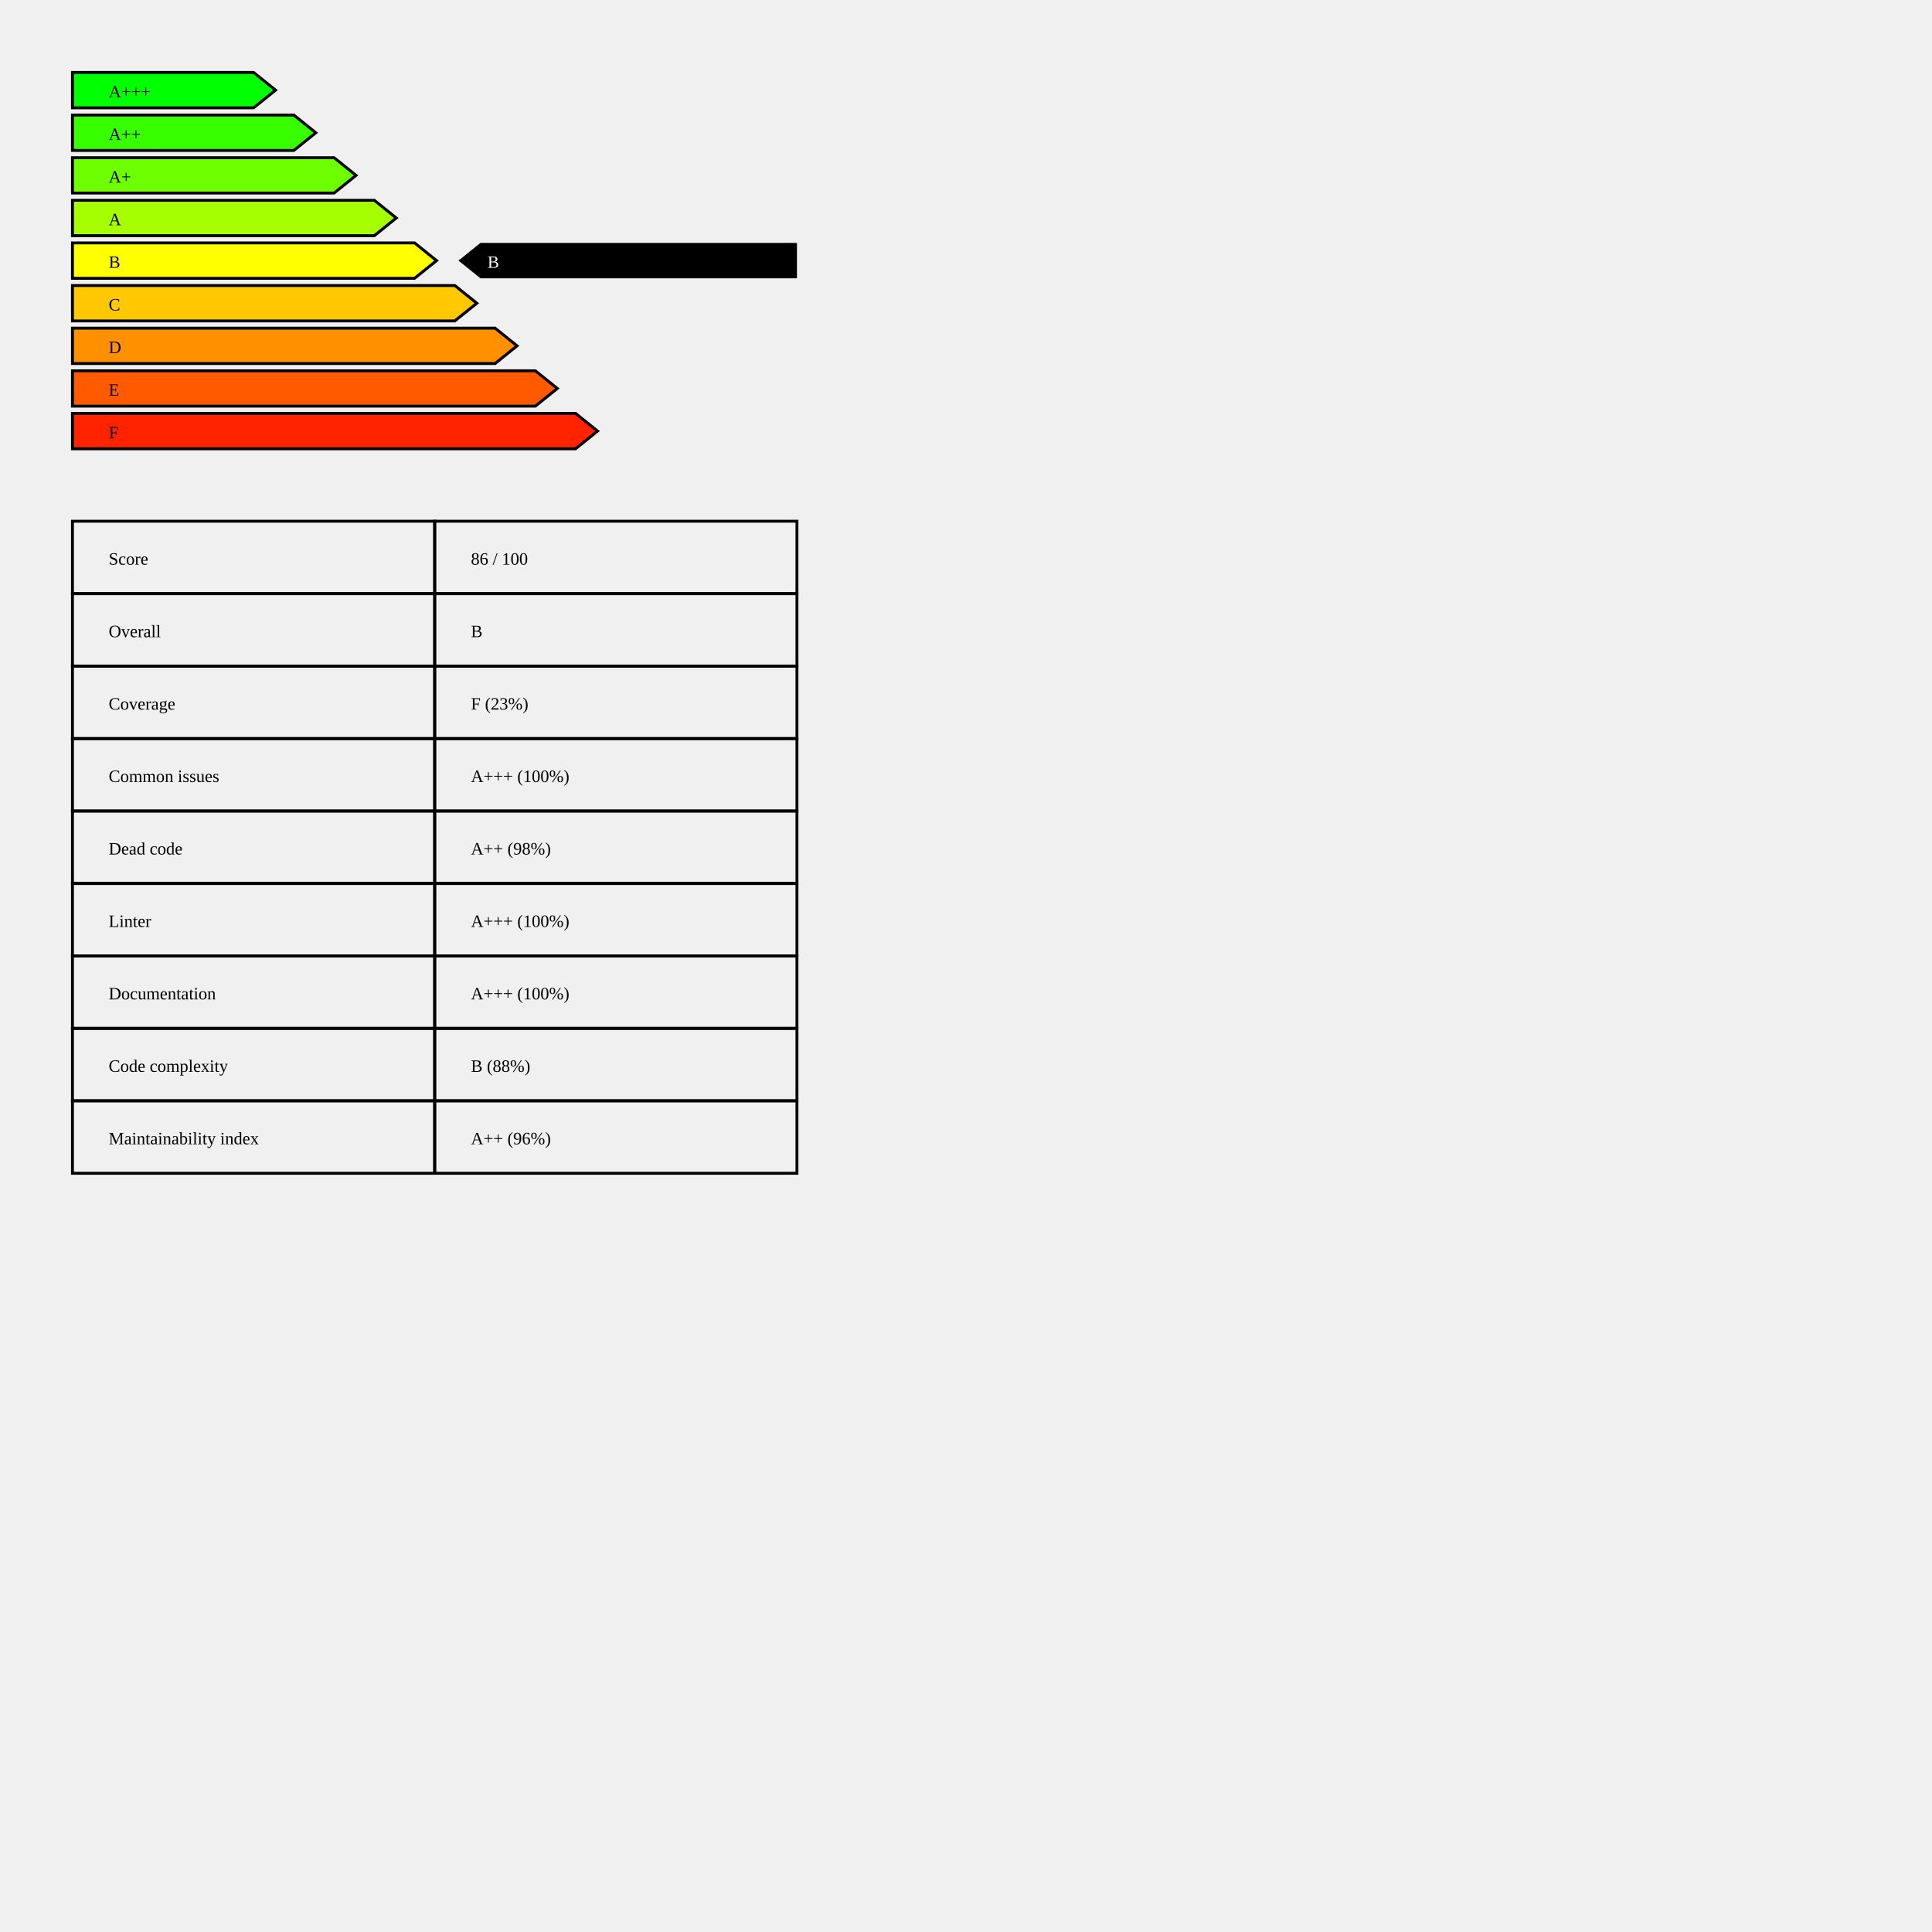
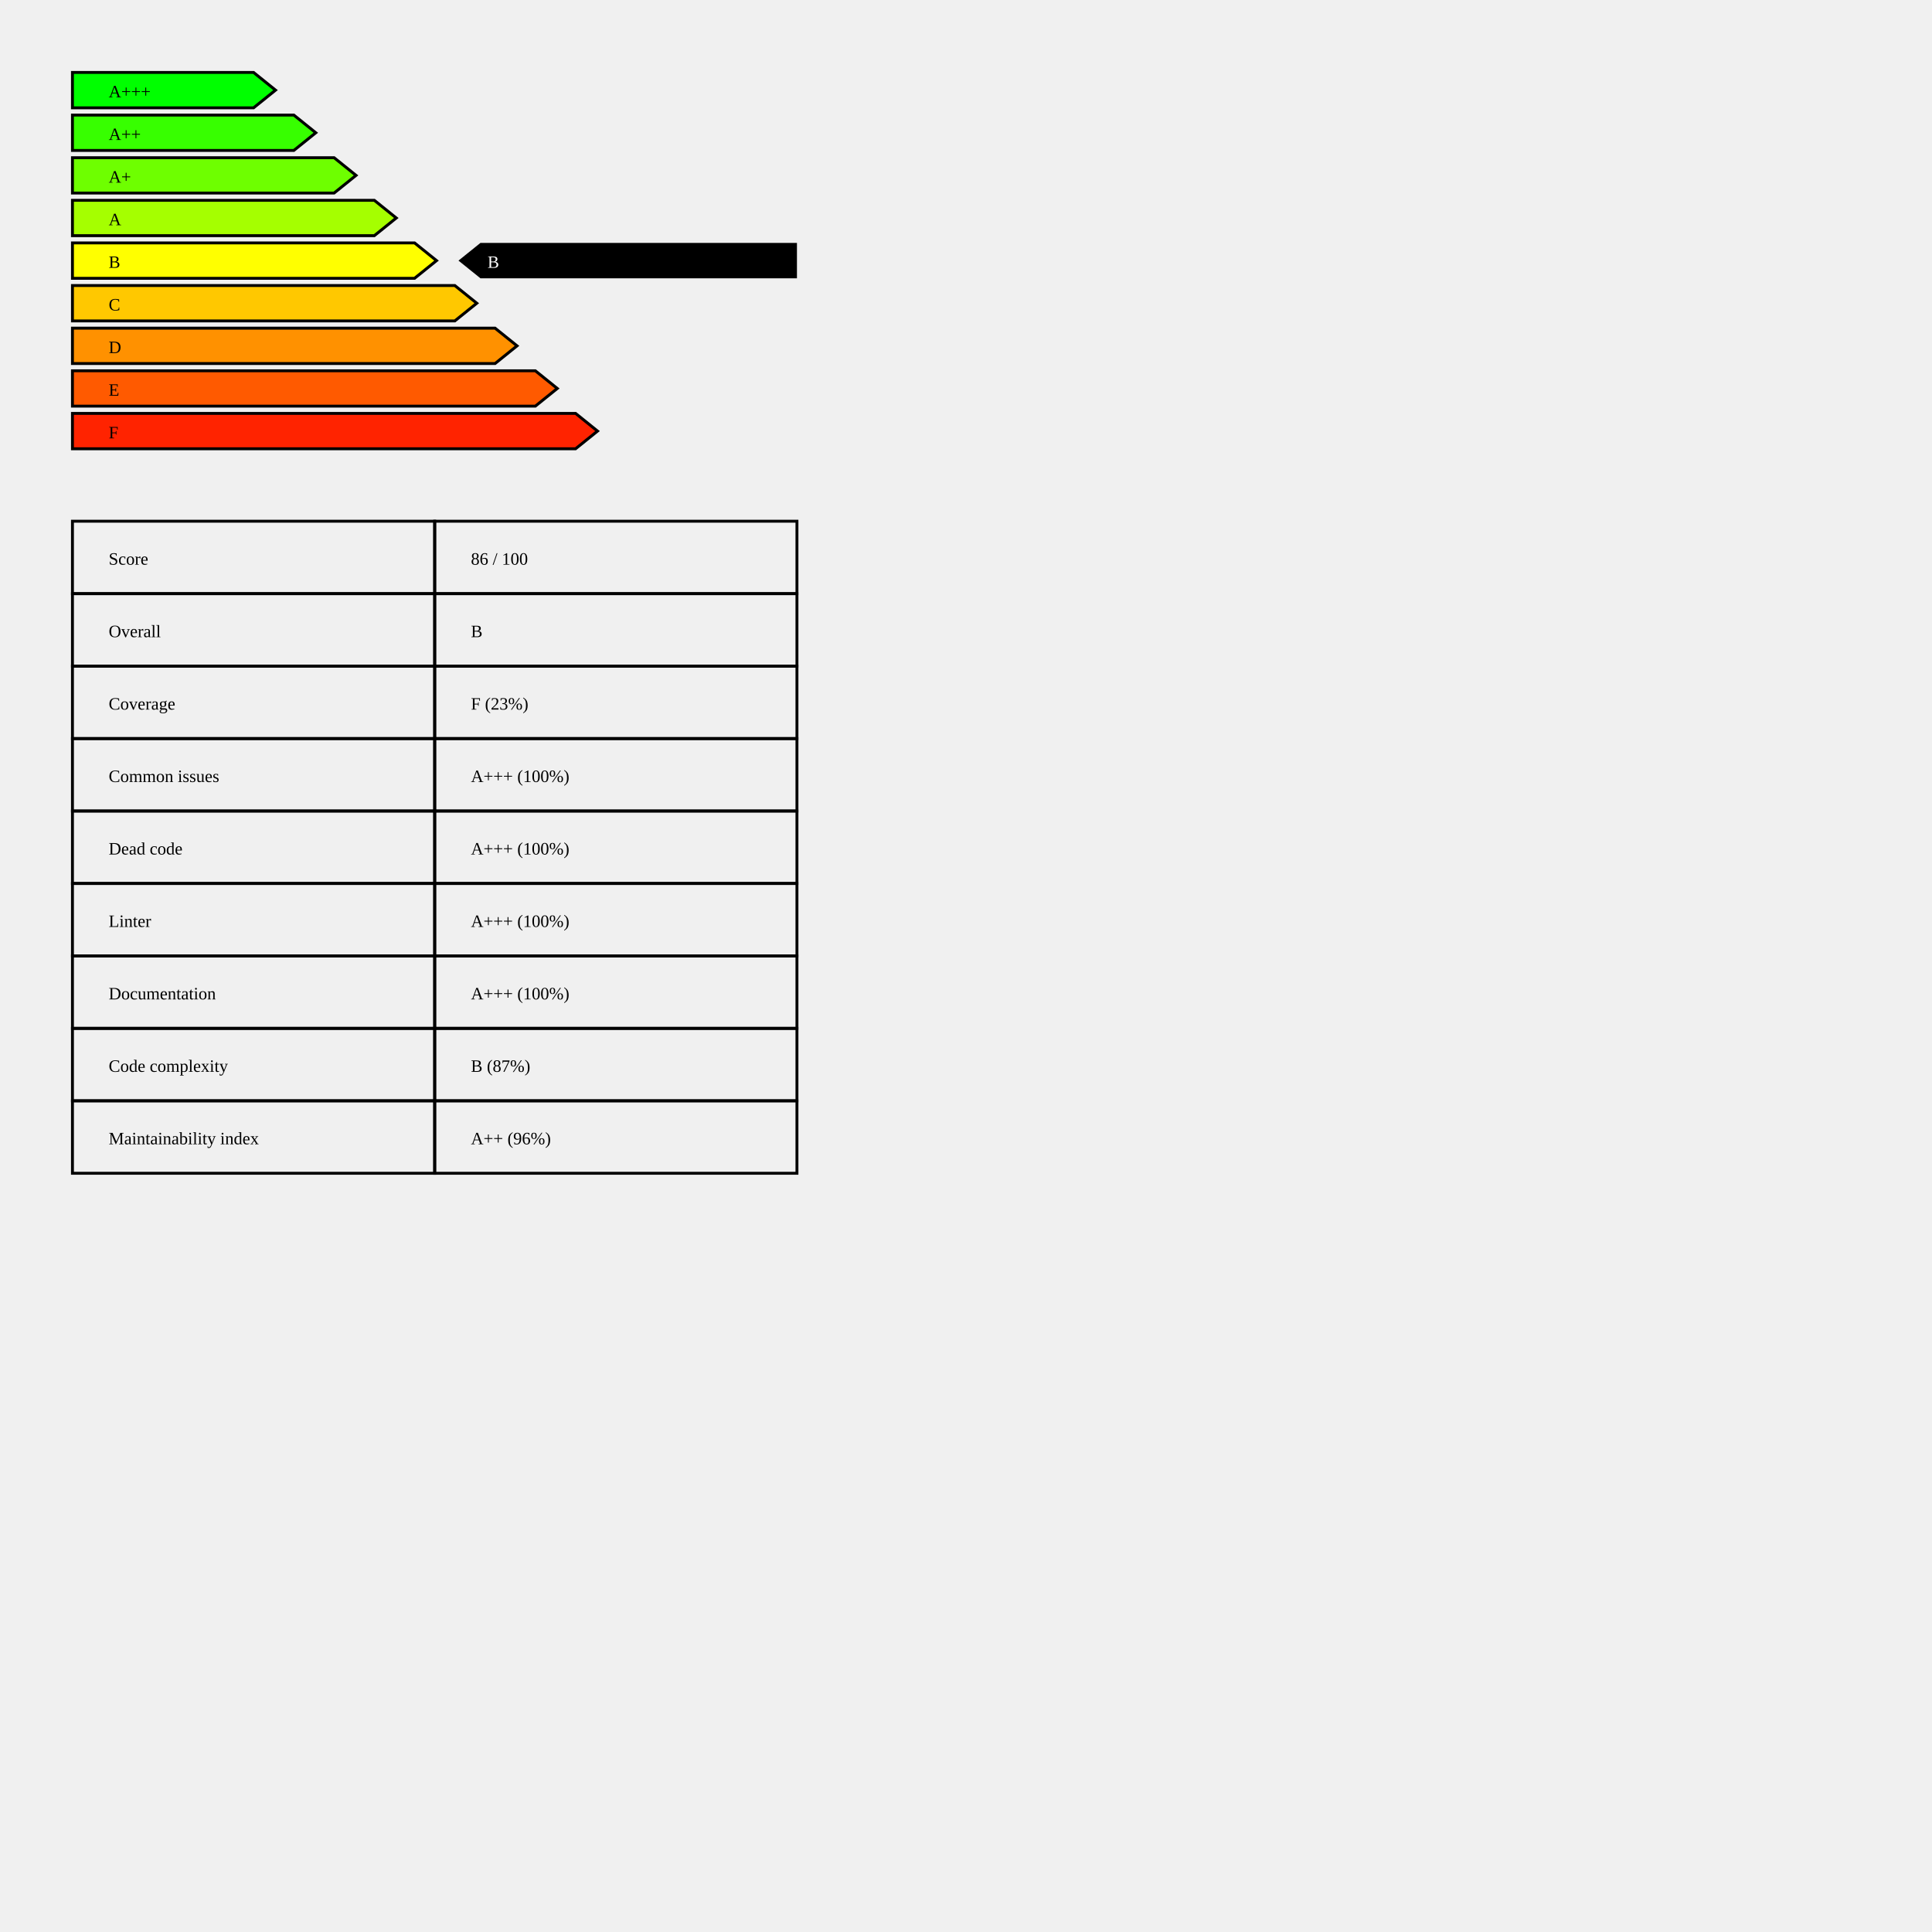
<svg xmlns="http://www.w3.org/2000/svg" baseProfile="full" height="1000pt" version="1.1" width="1000pt">
  <defs />
  <polygon points="50,50.0 175.0,50.0 190.152,62.206 175.0,74.412 50,74.412 50,50.0" style="fill:rgb(0 255 0);stroke:black;stroke-width:2;" />
  <text x="75.0" y="67.206">A+++</text>
  <polygon points="50,79.412 202.778,79.412 217.929,91.618 202.778,103.824 50,103.824 50,79.412" style="fill:rgb(55 255 0);stroke:black;stroke-width:2;" />
  <text x="75.0" y="96.618">A++</text>
  <polygon points="50,108.824 230.556,108.824 245.707,121.029 230.556,133.235 50,133.235 50,108.824" style="fill:rgb(110 255 0);stroke:black;stroke-width:2;" />
  <text x="75.0" y="126.029">A+</text>
  <polygon points="50,138.235 258.333,138.235 273.485,150.441 258.333,162.647 50,162.647 50,138.235" style="fill:rgb(165 255 0);stroke:black;stroke-width:2;" />
  <text x="75.0" y="155.441">A</text>
  <polygon points="50,167.647 286.111,167.647 301.263,179.853 286.111,192.059 50,192.059 50,167.647" style="fill:rgb(255 255 0);stroke:black;stroke-width:2;" />
  <text x="75.0" y="184.853">B</text>
  <polygon points="50,197.059 313.889,197.059 329.04,209.265 313.889,221.471 50,221.471 50,197.059" style="fill:rgb(255 200 0);stroke:black;stroke-width:2;" />
  <text x="75.0" y="214.265">C</text>
  <polygon points="50,226.471 341.667,226.471 356.818,238.676 341.667,250.882 50,250.882 50,226.471" style="fill:rgb(255 145 0);stroke:black;stroke-width:2;" />
  <text x="75.0" y="243.676">D</text>
  <polygon points="50,255.882 369.444,255.882 384.596,268.088 369.444,280.294 50,280.294 50,255.882" style="fill:rgb(255 90 0);stroke:black;stroke-width:2;" />
  <text x="75.0" y="273.088">E</text>
  <polygon points="50,285.294 397.222,285.294 412.374,297.5 397.222,309.706 50,309.706 50,285.294" style="fill:rgb(255 35 0);stroke:black;stroke-width:2;" />
  <text x="75.0" y="302.5">F</text>
  <polygon points="331.566,167.647 316.414,179.853 331.566,192.059 550,192.059 550,167.647" style="fill:black;" />
  <text fill="white" x="336.465" y="184.853">B</text>
  <text x="75.0" y="389.706">Score</text>
  <text x="325.0" y="389.706">86 / 100</text>
  <polygon points="50,359.706 300,359.706 300,409.706 50,409.706 50,359.706" style="fill:none; stroke:black;stroke-width:2;" />
  <polygon points="300,359.706 550,359.706 550,409.706 300,409.706 300,359.706" style="fill:none; stroke:black;stroke-width:2;" />
  <text x="75.0" y="439.706">Overall</text>
  <text x="325.0" y="439.706">B</text>
  <polygon points="50,409.706 300,409.706 300,459.706 50,459.706 50,409.706" style="fill:none; stroke:black;stroke-width:2;" />
  <polygon points="300,409.706 550,409.706 550,459.706 300,459.706 300,409.706" style="fill:none; stroke:black;stroke-width:2;" />
  <text x="75.0" y="489.706">Coverage</text>
  <text x="325.0" y="489.706">F  (23%)</text>
  <polygon points="50,459.706 300,459.706 300,509.706 50,509.706 50,459.706" style="fill:none; stroke:black;stroke-width:2;" />
  <polygon points="300,459.706 550,459.706 550,509.706 300,509.706 300,459.706" style="fill:none; stroke:black;stroke-width:2;" />
  <text x="75.0" y="539.706">Common issues</text>
  <text x="325.0" y="539.706">A+++  (100%)</text>
  <polygon points="50,509.706 300,509.706 300,559.706 50,559.706 50,509.706" style="fill:none; stroke:black;stroke-width:2;" />
  <polygon points="300,509.706 550,509.706 550,559.706 300,559.706 300,509.706" style="fill:none; stroke:black;stroke-width:2;" />
  <text x="75.0" y="589.706">Dead code</text>
-   <text x="325.0" y="589.706">A++  (98%)</text>
+   <text x="325.0" y="589.706">A+++  (100%)</text>
  <polygon points="50,559.706 300,559.706 300,609.706 50,609.706 50,559.706" style="fill:none; stroke:black;stroke-width:2;" />
  <polygon points="300,559.706 550,559.706 550,609.706 300,609.706 300,559.706" style="fill:none; stroke:black;stroke-width:2;" />
  <text x="75.0" y="639.706">Linter</text>
  <text x="325.0" y="639.706">A+++  (100%)</text>
  <polygon points="50,609.706 300,609.706 300,659.706 50,659.706 50,609.706" style="fill:none; stroke:black;stroke-width:2;" />
  <polygon points="300,609.706 550,609.706 550,659.706 300,659.706 300,609.706" style="fill:none; stroke:black;stroke-width:2;" />
  <text x="75.0" y="689.706">Documentation</text>
  <text x="325.0" y="689.706">A+++  (100%)</text>
  <polygon points="50,659.706 300,659.706 300,709.706 50,709.706 50,659.706" style="fill:none; stroke:black;stroke-width:2;" />
  <polygon points="300,659.706 550,659.706 550,709.706 300,709.706 300,659.706" style="fill:none; stroke:black;stroke-width:2;" />
  <text x="75.0" y="739.706">Code complexity</text>
-   <text x="325.0" y="739.706">B  (88%)</text>
+   <text x="325.0" y="739.706">B  (87%)</text>
  <polygon points="50,709.706 300,709.706 300,759.706 50,759.706 50,709.706" style="fill:none; stroke:black;stroke-width:2;" />
  <polygon points="300,709.706 550,709.706 550,759.706 300,759.706 300,709.706" style="fill:none; stroke:black;stroke-width:2;" />
  <text x="75.0" y="789.706">Maintainability index</text>
  <text x="325.0" y="789.706">A++  (96%)</text>
  <polygon points="50,759.706 300,759.706 300,809.706 50,809.706 50,759.706" style="fill:none; stroke:black;stroke-width:2;" />
  <polygon points="300,759.706 550,759.706 550,809.706 300,809.706 300,759.706" style="fill:none; stroke:black;stroke-width:2;" />
</svg>
